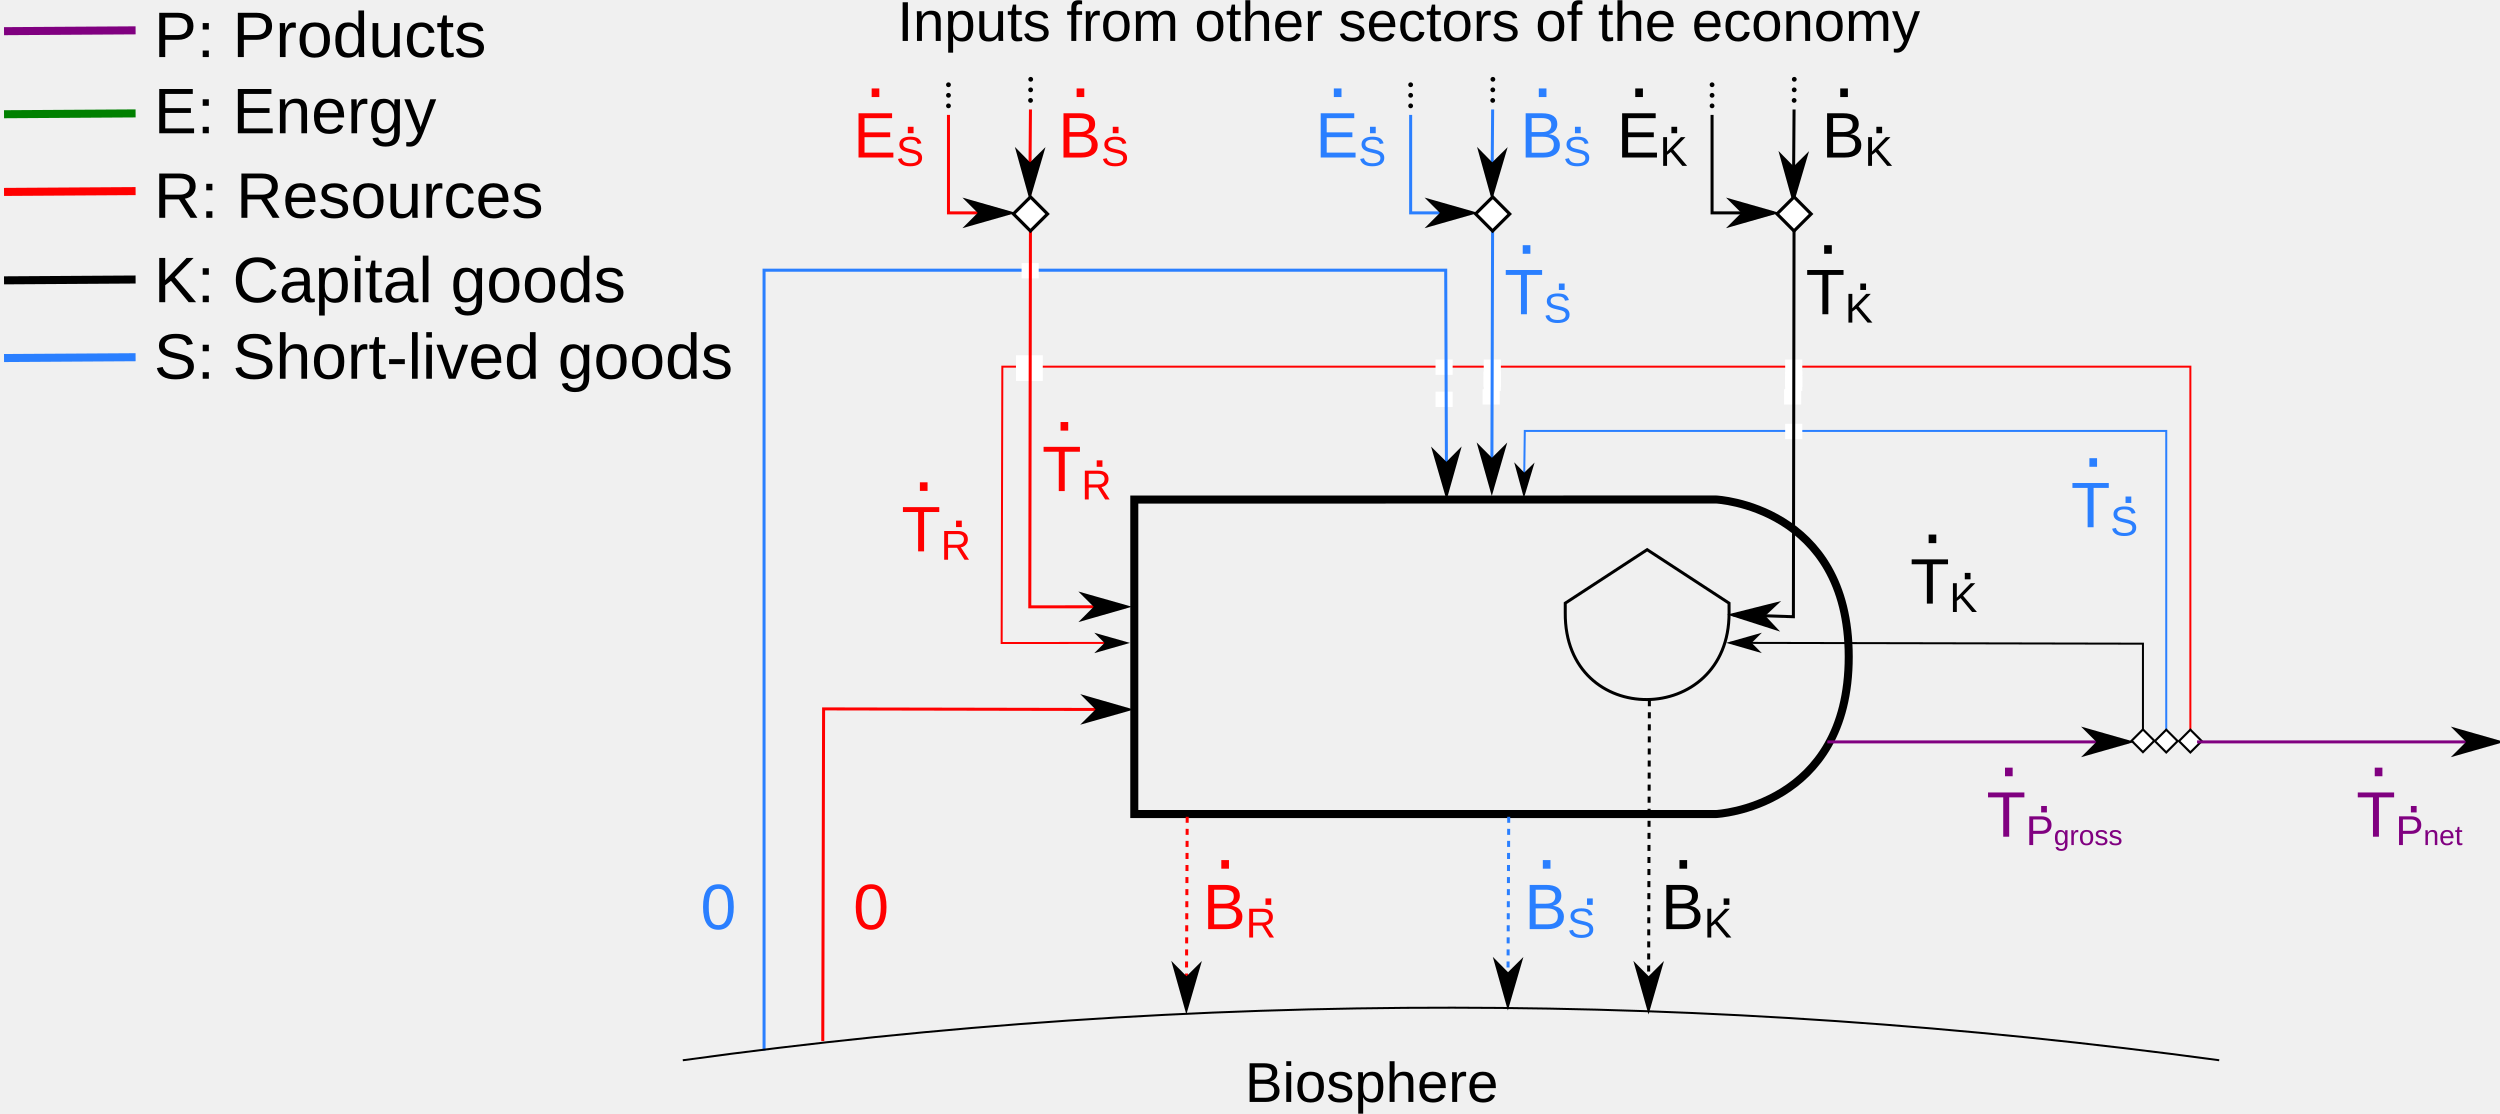
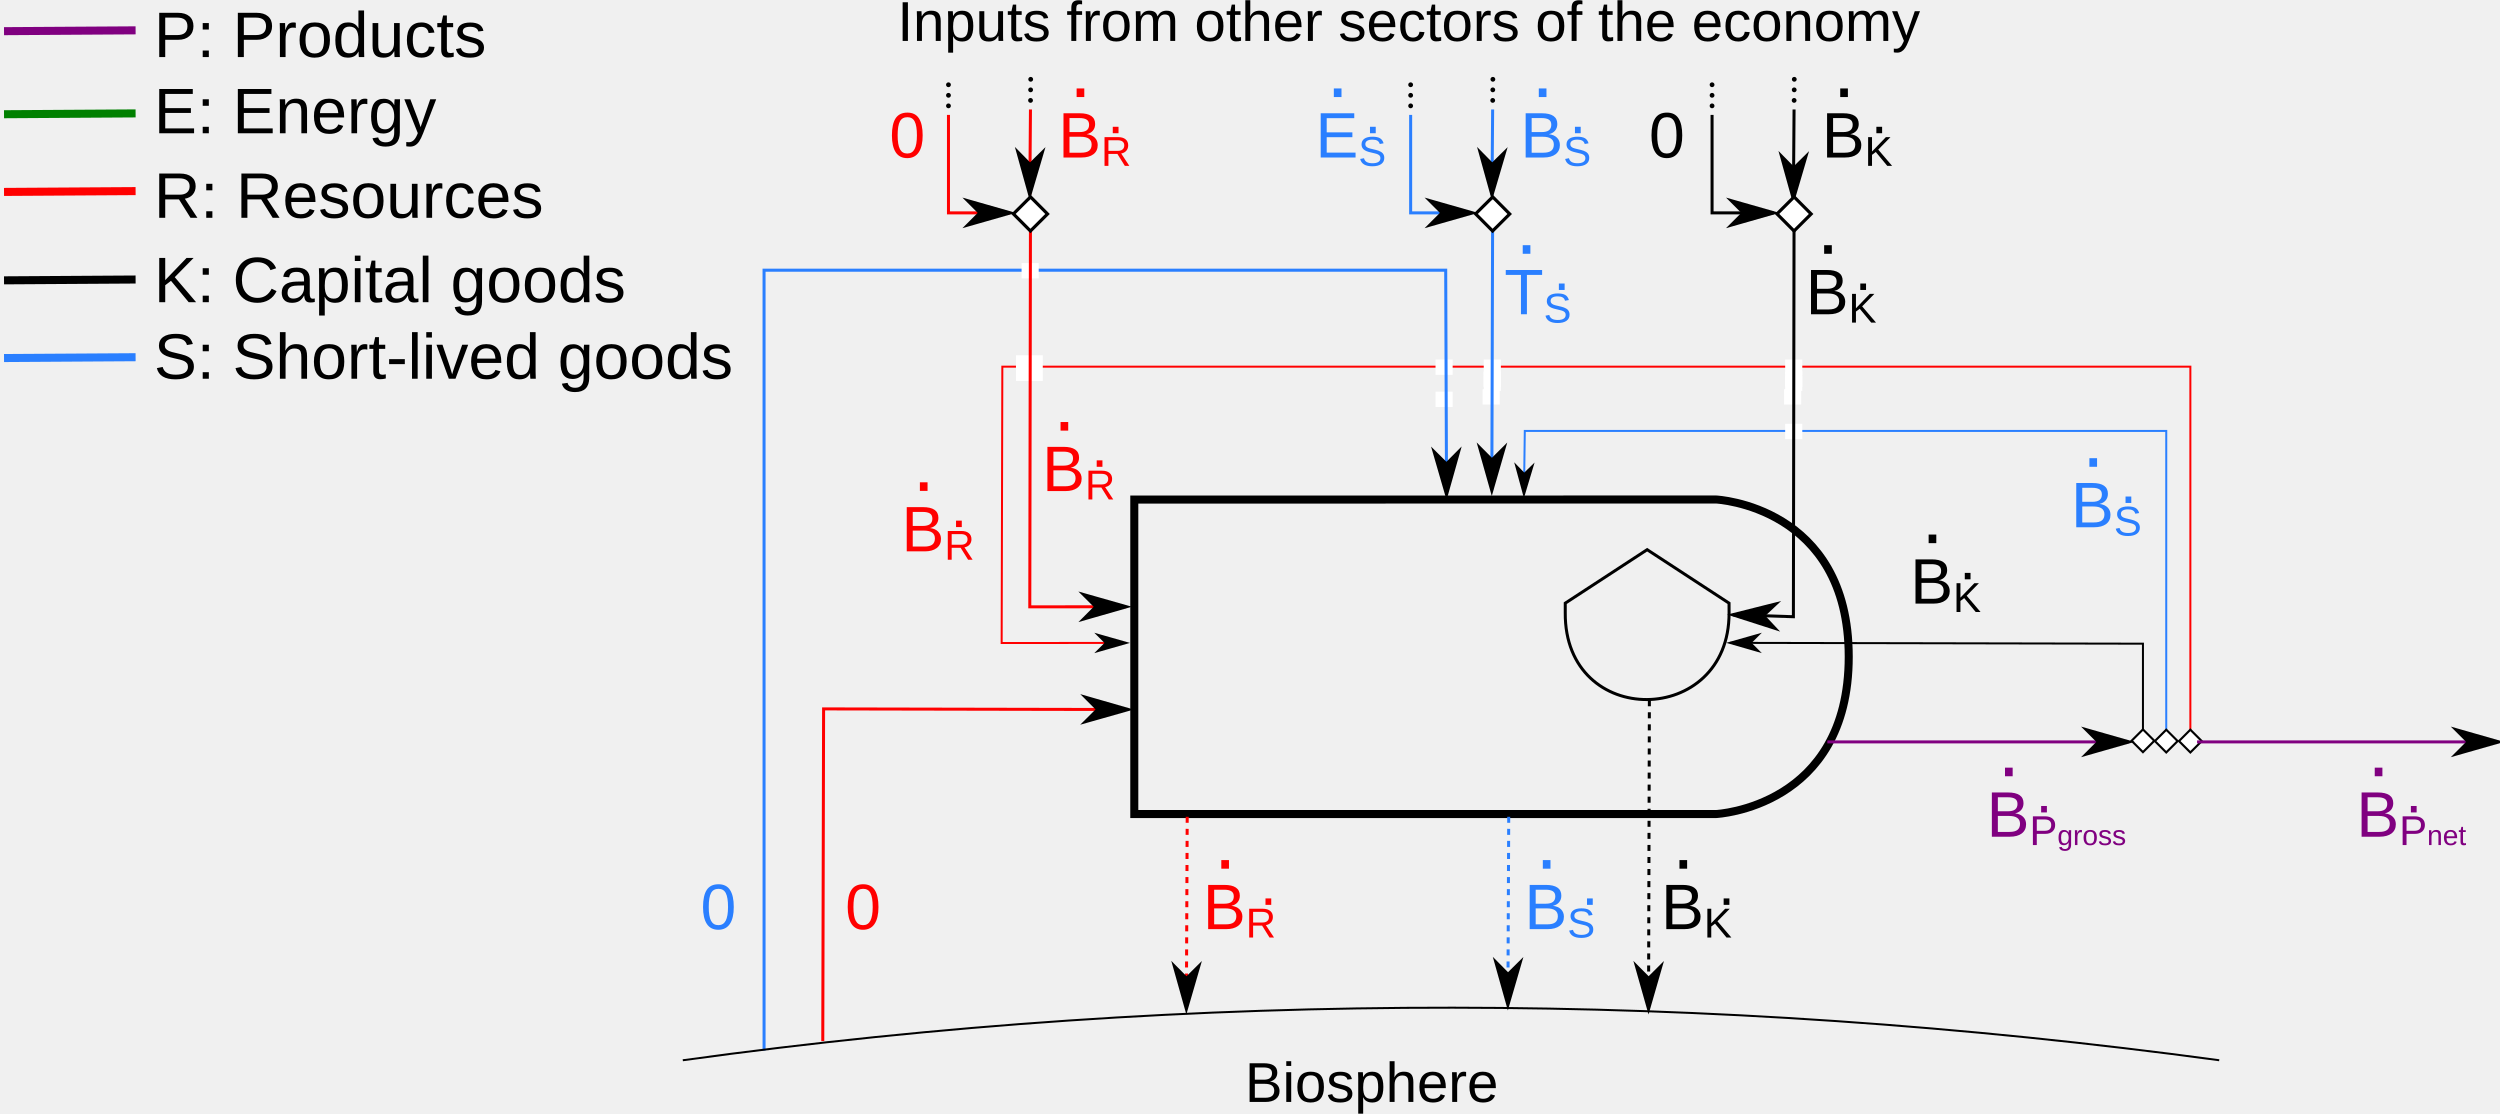
<svg xmlns="http://www.w3.org/2000/svg" width="1244.111" height="553.949" id="svg2" version="1.1">
  <defs id="defs4">
    <marker style="overflow:visible" id="InfiniteLineEnd" refX="0" refY="0" orient="auto">
      <g id="g4287">
        <circle id="circle4289" r="0.8" cy="0" cx="3" />
        <circle id="circle4291" r="0.8" cy="0" cx="6.5" />
        <circle id="circle4293" r="0.8" cy="0" cx="10" />
      </g>
    </marker>
    <marker orient="auto" refY="0" refX="0" id="Arrow2Mend" style="overflow:visible">
      <path id="path3888" style="font-size:12px;fill-rule:evenodd;stroke-width:0.625;stroke-linejoin:round" d="M 8.719,4.034 -2.207,0.016 8.719,-4.002 c -1.745,2.372 -1.735,5.617 -6e-7,8.035 z" transform="scale(-0.6,-0.6)" />
    </marker>
    <marker orient="auto" refY="0" refX="0" id="EmptyDiamondL" style="overflow:visible">
      <path id="path3968" d="M 0,-7.071 -7.071,0 0,7.071 7.071,0 0,-7.071 z" style="fill:#ffffff;fill-rule:evenodd;stroke:#000000;stroke-width:1pt;marker-start:none" transform="scale(0.8,0.8)" />
    </marker>
    <marker style="overflow:visible" id="InfiniteLineStart" refX="0" refY="0" orient="auto">
      <g id="g4034" transform="translate(-13,0)">
        <circle d="M 3.8,0 C 3.8,0.442 3.442,0.8 3,0.8 2.558,0.8 2.2,0.442 2.2,0 c 0,-0.442 0.358,-0.8 0.8,-0.8 0.442,0 0.8,0.358 0.8,0.8 z" id="circle4036" r="0.8" cy="0" cx="3" />
        <circle d="M 7.3,0 C 7.3,0.442 6.942,0.8 6.5,0.8 6.058,0.8 5.7,0.442 5.7,0 c 0,-0.442 0.358,-0.8 0.8,-0.8 0.442,0 0.8,0.358 0.8,0.8 z" id="circle4038" r="0.8" cy="0" cx="6.5" />
        <circle d="M 10.8,0 C 10.8,0.442 10.442,0.8 10,0.8 9.558,0.8 9.2,0.442 9.2,0 c 0,-0.442 0.358,-0.8 0.8,-0.8 0.442,0 0.8,0.358 0.8,0.8 z" id="circle4040" r="0.8" cy="0" cx="10" />
      </g>
    </marker>
    <marker orient="auto" refY="0" refX="0" id="Arrow1Lend" style="overflow:visible">
      <path id="path3792" d="M 0,0 5,-5 -12.5,0 5,5 0,0 z" style="fill-rule:evenodd;stroke:#000000;stroke-width:1pt;marker-start:none" transform="matrix(-0.8,0,0,-0.8,-10,0)" />
    </marker>
    <marker orient="auto" refY="0" refX="0" id="Arrow1Lstart-0" style="overflow:visible">
      <path id="path4143-5" d="M 0,0 5,-5 -12.5,0 5,5 0,0 z" style="fill-rule:evenodd;stroke:#000000;stroke-width:1pt;marker-start:none" transform="matrix(0.8,0,0,0.8,10,0)" />
    </marker>
    <marker orient="auto" refY="0" refX="0" id="Arrow1Lend-7" style="overflow:visible">
      <path id="path4132-0" d="M 0,0 5,-5 -12.5,0 5,5 0,0 z" style="fill-rule:evenodd;stroke:#000000;stroke-width:1pt;marker-start:none" transform="matrix(-0.8,0,0,-0.8,-10,0)" />
    </marker>
    <marker style="overflow:visible" id="InfiniteLineStart-0" refX="0" refY="0" orient="auto">
      <g id="g4065-5" transform="translate(-13,0)">
        <circle d="M 3.8,0 C 3.8,0.442 3.442,0.8 3,0.8 2.558,0.8 2.2,0.442 2.2,0 c 0,-0.442 0.358,-0.8 0.8,-0.8 0.442,0 0.8,0.358 0.8,0.8 z" id="circle4067-6" r="0.8" cy="0" cx="3" />
        <circle d="M 7.3,0 C 7.3,0.442 6.942,0.8 6.5,0.8 6.058,0.8 5.7,0.442 5.7,0 c 0,-0.442 0.358,-0.8 0.8,-0.8 0.442,0 0.8,0.358 0.8,0.8 z" id="circle4069-78" r="0.8" cy="0" cx="6.5" />
        <circle d="M 10.8,0 C 10.8,0.442 10.442,0.8 10,0.8 9.558,0.8 9.2,0.442 9.2,0 c 0,-0.442 0.358,-0.8 0.8,-0.8 0.442,0 0.8,0.358 0.8,0.8 z" id="circle4071-06" r="0.8" cy="0" cx="10" />
      </g>
    </marker>
    <marker orient="auto" refY="0" refX="0" id="EmptyDiamondL-1" style="overflow:visible">
      <path id="path4169" d="M 0,-7.071 -7.071,0 0,7.071 7.071,0 0,-7.071 z" style="fill:#ffffff;fill-rule:evenodd;stroke:#000000;stroke-width:1pt;marker-start:none" transform="scale(0.8,0.8)" />
    </marker>
    <marker orient="auto" refY="0" refX="0" id="Arrow1Lstart-7" style="overflow:visible">
      <path id="path4143-9" d="M 0,0 5,-5 -12.5,0 5,5 0,0 z" style="fill-rule:evenodd;stroke:#000000;stroke-width:1pt;marker-start:none" transform="matrix(0.8,0,0,0.8,10,0)" />
    </marker>
    <marker orient="auto" refY="0" refX="0" id="Arrow1Lend-0" style="overflow:visible">
      <path id="path4132-2" d="M 0,0 5,-5 -12.5,0 5,5 0,0 z" style="fill-rule:evenodd;stroke:#000000;stroke-width:1pt;marker-start:none" transform="matrix(-0.8,0,0,-0.8,-10,0)" />
    </marker>
    <marker style="overflow:visible" id="InfiniteLineStart-3" refX="0" refY="0" orient="auto">
      <g id="g4065-9" transform="translate(-13,0)">
        <circle d="M 3.8,0 C 3.8,0.442 3.442,0.8 3,0.8 2.558,0.8 2.2,0.442 2.2,0 c 0,-0.442 0.358,-0.8 0.8,-0.8 0.442,0 0.8,0.358 0.8,0.8 z" id="circle4067-9" r="0.8" cy="0" cx="3" />
        <circle d="M 7.3,0 C 7.3,0.442 6.942,0.8 6.5,0.8 6.058,0.8 5.7,0.442 5.7,0 c 0,-0.442 0.358,-0.8 0.8,-0.8 0.442,0 0.8,0.358 0.8,0.8 z" id="circle4069-7" r="0.8" cy="0" cx="6.5" />
        <circle d="M 10.8,0 C 10.8,0.442 10.442,0.8 10,0.8 9.558,0.8 9.2,0.442 9.2,0 c 0,-0.442 0.358,-0.8 0.8,-0.8 0.442,0 0.8,0.358 0.8,0.8 z" id="circle4071-0" r="0.8" cy="0" cx="10" />
      </g>
    </marker>
    <marker orient="auto" refY="0" refX="0" id="InfiniteLineStart-7" style="overflow:visible">
      <g transform="translate(-13,0)" id="g4065">
        <circle cx="3" cy="0" r="0.8" id="circle4067" d="M 3.8,0 C 3.8,0.442 3.442,0.8 3,0.8 2.558,0.8 2.2,0.442 2.2,0 c 0,-0.442 0.358,-0.8 0.8,-0.8 0.442,0 0.8,0.358 0.8,0.8 z" />
        <circle cx="6.5" cy="0" r="0.8" id="circle4069" d="M 7.3,0 C 7.3,0.442 6.942,0.8 6.5,0.8 6.058,0.8 5.7,0.442 5.7,0 c 0,-0.442 0.358,-0.8 0.8,-0.8 0.442,0 0.8,0.358 0.8,0.8 z" />
        <circle cx="10" cy="0" r="0.8" id="circle4071" d="M 10.8,0 C 10.8,0.442 10.442,0.8 10,0.8 9.558,0.8 9.2,0.442 9.2,0 c 0,-0.442 0.358,-0.8 0.8,-0.8 0.442,0 0.8,0.358 0.8,0.8 z" />
      </g>
    </marker>
    <marker style="overflow:visible" id="Arrow1Lend-2" refX="0" refY="0" orient="auto">
      <path transform="matrix(-0.8,0,0,-0.8,-10,0)" style="fill-rule:evenodd;stroke:#000000;stroke-width:1pt;marker-start:none" d="M 0,0 5,-5 -12.5,0 5,5 0,0 z" id="path4132" />
    </marker>
    <marker style="overflow:visible" id="Arrow1Lstart" refX="0" refY="0" orient="auto">
      <path transform="matrix(0.8,0,0,0.8,10,0)" style="fill-rule:evenodd;stroke:#000000;stroke-width:1pt;marker-start:none" d="M 0,0 5,-5 -12.5,0 5,5 0,0 z" id="path4143" />
    </marker>
  </defs>
  <g id="layer1" transform="translate(833.1399,-154.8821)">
    <text xml:space="preserve" style="font-size:32px;font-style:normal;font-variant:normal;font-weight:bold;font-stretch:expanded;text-align:start;line-height:125%;letter-spacing:0px;word-spacing:0px;text-anchor:start;fill:#000000;fill-opacity:1;stroke:none;font-family:Engravers MT;-inkscape-font-specification:Engravers MT Bold Expanded" x="292.258" y="107.663" id="text6668" transform="translate(-121.7803,643.7631)">
      <tspan id="tspan6670" x="292.258" y="107.663" />
    </text>
    <path id="path4734" d="m -831.14,170.394 65.479,-0.414" style="fill:none;stroke:#800080;stroke-width:4;stroke-linecap:butt;stroke-linejoin:miter;stroke-opacity:1;marker-start:none;marker-end:none" />
    <path style="fill:none;stroke:#000000;stroke-width:4;stroke-linecap:butt;stroke-linejoin:miter;stroke-opacity:1;marker-start:none;marker-end:none" d="m -831.14,294.394 65.479,-0.414" id="path4736" />
    <path style="fill:none;stroke:#008000;stroke-width:4;stroke-linecap:butt;stroke-linejoin:miter;stroke-opacity:1;marker-start:none;marker-end:none" d="m -831.14,211.728 65.479,-0.414" id="path4738" />
    <path id="path4740" d="m -831.14,333.061 65.479,-0.414" style="fill:none;stroke:#2a7fff;stroke-width:4;stroke-linecap:butt;stroke-linejoin:miter;stroke-opacity:1;marker-start:none;marker-end:none" />
    <text xml:space="preserve" style="font-size:32px;font-style:normal;font-variant:normal;font-weight:normal;font-stretch:normal;text-align:start;line-height:125%;letter-spacing:0px;word-spacing:0px;text-anchor:start;fill:#000000;fill-opacity:1;stroke:none;font-family:Arial;-inkscape-font-specification:Arial" x="-756.526" y="183.267" id="text5894">
      <tspan id="tspan5896" x="-756.526" y="183.267">P: Products</tspan>
    </text>
    <text id="text5898" y="221.202" x="-756.526" style="font-size:32px;font-style:normal;font-variant:normal;font-weight:normal;font-stretch:normal;text-align:start;line-height:125%;letter-spacing:0px;word-spacing:0px;text-anchor:start;fill:#000000;fill-opacity:1;stroke:none;font-family:Arial;-inkscape-font-specification:Arial" xml:space="preserve">
      <tspan y="221.202" x="-756.526" id="tspan5900">E: Energy</tspan>
    </text>
    <text xml:space="preserve" style="font-size:32px;font-style:normal;font-variant:normal;font-weight:normal;font-stretch:normal;text-align:start;line-height:125%;letter-spacing:0px;word-spacing:0px;text-anchor:start;fill:#000000;fill-opacity:1;stroke:none;font-family:Arial;-inkscape-font-specification:Arial" x="-756.526" y="343.357" id="text5902">
      <tspan id="tspan5904" x="-756.526" y="343.357">S: Short-lived goods</tspan>
    </text>
    <text id="text5906" y="305.267" x="-756.526" style="font-size:32px;font-style:normal;font-variant:normal;font-weight:normal;font-stretch:normal;text-align:start;line-height:125%;letter-spacing:0px;word-spacing:0px;text-anchor:start;fill:#000000;fill-opacity:1;stroke:none;font-family:Arial;-inkscape-font-specification:Arial" xml:space="preserve">
      <tspan y="305.267" x="-756.526" id="tspan5908">K: Capital goods</tspan>
    </text>
    <path id="path6782" d="m -268.666,403.498 0,156.485 289.541,0 c 0,0 66,-3.206 66,-78.265 0,-75.059 -66,-78.265 -66,-78.265 z" style="fill:none;stroke:#000000;stroke-width:4;stroke-linecap:butt;stroke-linejoin:miter;stroke-opacity:1" />
    <path style="fill:none;stroke:#000000;stroke-width:1.5;stroke-linecap:butt;stroke-linejoin:miter;stroke-opacity:1" d="m 27.306,455.046 -40.754,-26.62 -40.754,26.62 0,4.778 c -0.431,58.107 81.709,57.06 81.531,0 z" id="path6784" />
    <path id="path6786" d="m -423.691,672.966 0.409,-165.304 151.459,0.31" style="fill:none;stroke:#ff0000;stroke-width:1.5;stroke-linecap:butt;stroke-linejoin:miter;stroke-opacity:1;marker-start:none;marker-end:url(#Arrow1Lend)" />
    <path id="path6796" d="m -242.335,561.347 -0.414,95.479" style="fill:none;stroke:#ff0000;stroke-width:1.5;stroke-linecap:butt;stroke-linejoin:miter;stroke-miterlimit:4;stroke-opacity:1;stroke-dasharray:3, 3;stroke-dashoffset:0;marker-start:none;marker-end:url(#Arrow1Lend)" />
    <path style="fill:none;stroke:#000000;stroke-width:1.5;stroke-linecap:butt;stroke-linejoin:miter;stroke-miterlimit:4;stroke-opacity:1;stroke-dasharray:3, 3;stroke-dashoffset:0;marker-start:none;marker-end:url(#Arrow1Lend)" d="m -12.335,503.347 -0.414,153.479" id="path6806" />
    <path style="fill:none;stroke:#2a7fff;stroke-width:1px;stroke-linecap:butt;stroke-linejoin:miter;stroke-opacity:1;marker-start:url(#EmptyDiamondL);marker-end:url(#Arrow1Lend)" d="m 244.88,523.677 0.005,-154.33 -319.219,0 -0.414,31.479" id="path6820" />
    <path style="fill:none;stroke:#000000;stroke-width:1px;stroke-linecap:butt;stroke-linejoin:miter;stroke-opacity:1;marker-start:url(#EmptyDiamondL);marker-end:url(#Arrow1Lend)" d="m 233.286,523.531 0,-48.325 -205.479,-0.414" id="path6822" />
    <path id="path6824" d="m 76.221,524.076 150,0.009" style="fill:none;stroke:#800080;stroke-width:1.5;stroke-linecap:butt;stroke-linejoin:miter;stroke-opacity:1;marker-end:url(#Arrow1Lend)" />
    <rect y="365.793" x="55.239" height="7.626" width="8.523" id="rect6828" style="fill:#ffffff;fill-opacity:1;stroke:none" />
    <rect style="fill:#ffffff;fill-opacity:1;stroke:none" id="rect6830" width="8.523" height="7.626" x="54.683" y="348.572" />
    <rect style="fill:#ffffff;fill-opacity:1;stroke:none" id="rect6832" width="8.523" height="7.626" x="55.239" y="339.793" />
    <rect y="341.793" x="55.239" height="7.626" width="8.523" id="rect6834" style="fill:#ffffff;fill-opacity:1;stroke:none" />
    <rect y="339.793" x="-94.761" height="7.626" width="8.523" id="rect6836" style="fill:#ffffff;fill-opacity:1;stroke:none" />
    <rect style="fill:#ffffff;fill-opacity:1;stroke:none" id="rect6838" width="8.523" height="7.626" x="-94.761" y="341.793" />
    <path id="path6848" d="m -82.335,561.347 -0.414,93.479" style="fill:none;stroke:#2a7fff;stroke-width:1.5;stroke-linecap:butt;stroke-linejoin:miter;stroke-miterlimit:4;stroke-opacity:1;stroke-dasharray:3, 3;stroke-dashoffset:0;marker-start:none;marker-end:url(#Arrow1Lend)" />
    <path style="fill:none;stroke:#ff0000;stroke-width:1px;stroke-linecap:butt;stroke-linejoin:miter;stroke-opacity:1;marker-start:url(#EmptyDiamondL);marker-end:url(#Arrow1Lend)" d="m 256.88,523.677 0.005,-186.33 -591.219,0 -0.338,137.528 61.924,-0.049" id="path6850" />
    <rect style="fill:#ffffff;fill-opacity:1;stroke:none" id="rect6852" width="13.338" height="12.782" x="-327.548" y="331.666" />
    <rect y="333.793" x="55.239" height="7.626" width="8.523" id="rect6854" style="fill:#ffffff;fill-opacity:1;stroke:none" />
    <rect y="348.572" x="-95.317" height="7.626" width="8.523" id="rect6860" style="fill:#ffffff;fill-opacity:1;stroke:none" />
    <rect y="339.793" x="-94.761" height="7.626" width="8.523" id="rect6862" style="fill:#ffffff;fill-opacity:1;stroke:none" />
    <rect style="fill:#ffffff;fill-opacity:1;stroke:none" id="rect6866" width="8.523" height="7.626" x="-94.761" y="333.793" />
    <path style="fill:none;stroke:#2a7fff;stroke-width:1.5;stroke-linecap:butt;stroke-linejoin:miter;stroke-opacity:1;marker-start:url(#EmptyDiamondL-1);marker-end:url(#Arrow1Lend)" d="m -90.334,261.347 -0.414,137.479" id="path9595" />
    <path id="path9819" d="m 59.666,209.347 -0.333,44.443" style="fill:none;stroke:#000000;stroke-width:1.5;stroke-linecap:butt;stroke-linejoin:miter;stroke-opacity:1;marker-start:url(#InfiniteLineStart-7);marker-end:url(#Arrow1Lend)" />
    <rect y="333.793" x="-118.761" height="7.626" width="8.523" id="rect4711" style="fill:#ffffff;fill-opacity:1;stroke:none" />
    <rect style="fill:#ffffff;fill-opacity:1;stroke:none" id="rect4713" width="8.523" height="7.626" x="-118.761" y="349.793" />
    <path id="path4703" d="m -452.907,677.677 -0.005,-388.33 339.219,0 0.414,111.479" style="fill:none;stroke:#2a7fff;stroke-width:1.5;stroke-linecap:butt;stroke-linejoin:miter;stroke-opacity:1;marker-start:none;marker-end:url(#Arrow1Lend)" />
    <rect y="285.793" x="-324.761" height="7.626" width="8.523" id="rect4717" style="fill:#ffffff;fill-opacity:1;stroke:none" />
    <path style="fill:none;stroke:#ff0000;stroke-width:1.5;stroke-linecap:butt;stroke-linejoin:miter;stroke-opacity:1;marker-start:url(#EmptyDiamondL-1);marker-end:url(#Arrow1Lend)" d="m -320.334,261.347 -0.338,195.528 47.924,-0.049" id="path9583" />
    <text id="text4961" y="703.267" x="-131.094" style="font-size:28px;font-style:normal;font-variant:normal;font-weight:normal;font-stretch:normal;text-align:start;line-height:125%;letter-spacing:0px;word-spacing:0px;text-anchor:start;fill:#000000;fill-opacity:1;stroke:none;font-family:Arial;-inkscape-font-specification:Arial" xml:space="preserve">
      <tspan y="703.267" x="-131.094" id="tspan4963" style="text-align:center;text-anchor:middle">Biosphere</tspan>
    </text>
    <text id="text4965" y="175.267" x="-386.526" style="font-size:28px;font-style:normal;font-variant:normal;font-weight:normal;font-stretch:normal;text-align:start;line-height:125%;letter-spacing:0px;word-spacing:0px;text-anchor:start;fill:#000000;fill-opacity:1;stroke:none;font-family:Arial;-inkscape-font-specification:Arial" xml:space="preserve">
      <tspan y="175.267" x="-386.526" id="tspan4967">Inputs from other sectors of the economy</tspan>
    </text>
    <path style="fill:none;stroke:#000000;stroke-width:1px;stroke-linecap:butt;stroke-linejoin:miter;stroke-opacity:1" d="m 341.788,527.876 c 256.212,-35.344 510.705,-34.403 764.592,0" id="path3079" transform="translate(-835.1399,154.6341)" />
    <text id="text3075" y="399.267" x="-314.526" style="font-size:32px;font-style:normal;font-variant:normal;font-weight:normal;font-stretch:normal;text-align:start;line-height:125%;letter-spacing:0px;word-spacing:0px;text-anchor:start;fill:#ff0000;fill-opacity:1;stroke:none;font-family:Arial;-inkscape-font-specification:Arial" xml:space="preserve">
-       <tspan y="399.267" x="-314.526" id="tspan3077">T<tspan style="font-size:65.001%;baseline-shift:sub;fill:#ff0000" id="tspan3079">R</tspan>
+       <tspan y="399.267" x="-314.526" id="tspan3077">B<tspan style="font-size:65.001%;baseline-shift:sub;fill:#ff0000" id="tspan3079">R</tspan>
      </tspan>
    </text>
    <text id="text3087" y="311.267" x="-84.526" style="font-size:32px;font-style:normal;font-variant:normal;font-weight:normal;font-stretch:normal;text-align:start;line-height:125%;letter-spacing:0px;word-spacing:0px;text-anchor:start;fill:#2a7fff;fill-opacity:1;stroke:none;font-family:Arial;-inkscape-font-specification:Arial" xml:space="preserve">
      <tspan y="311.267" x="-84.526" id="tspan3089">T<tspan style="font-size:65.001%;baseline-shift:sub;fill:#2a7fff" id="tspan3091">S</tspan>
      </tspan>
    </text>
    <text xml:space="preserve" style="font-size:32px;font-style:normal;font-variant:normal;font-weight:normal;font-stretch:normal;text-align:start;line-height:125%;letter-spacing:0px;word-spacing:0px;text-anchor:start;fill:#000000;fill-opacity:1;stroke:none;font-family:Arial;-inkscape-font-specification:Arial" x="65.474" y="311.267" id="text3093">
-       <tspan id="tspan3095" x="65.474" y="311.267">T<tspan id="tspan3097" style="font-size:65.001%;baseline-shift:sub">K</tspan>
+       <tspan id="tspan3095" x="65.474" y="311.267">B<tspan id="tspan3097" style="font-size:65.001%;baseline-shift:sub">K</tspan>
      </tspan>
    </text>
    <text xml:space="preserve" style="font-size:40px;font-style:normal;font-variant:normal;font-weight:normal;font-stretch:normal;text-align:start;line-height:125%;letter-spacing:0px;word-spacing:0px;text-anchor:start;fill:#ff0000;fill-opacity:1;stroke:none;font-family:Arial;-inkscape-font-specification:Arial" x="-309.02" y="369.179" id="text3088">
      <tspan id="tspan3090" x="-309.02" y="369.179">.</tspan>
    </text>
    <text xml:space="preserve" style="font-size:40px;font-style:normal;font-variant:normal;font-weight:normal;font-stretch:normal;text-align:start;line-height:125%;letter-spacing:0px;word-spacing:0px;text-anchor:start;fill:#2a7fff;fill-opacity:1;stroke:none;font-family:Arial;-inkscape-font-specification:Arial" x="-79.02" y="281.179" id="text3096">
      <tspan id="tspan3098" x="-79.02" y="281.179">.</tspan>
    </text>
    <text id="text3100" y="281.179" x="70.98" style="font-size:40px;font-style:normal;font-variant:normal;font-weight:normal;font-stretch:normal;text-align:start;line-height:125%;letter-spacing:0px;word-spacing:0px;text-anchor:start;fill:#000000;fill-opacity:1;stroke:none;font-family:Arial;-inkscape-font-specification:Arial" xml:space="preserve">
      <tspan y="281.179" x="70.98" id="tspan3102">.</tspan>
    </text>
    <text id="text3095" y="571.267" x="155.474" style="font-size:32px;font-style:normal;font-variant:normal;font-weight:normal;font-stretch:normal;text-align:start;line-height:125%;letter-spacing:0px;word-spacing:0px;text-anchor:start;fill:#800080;fill-opacity:1;stroke:none;font-family:Arial;-inkscape-font-specification:Arial" xml:space="preserve">
-       <tspan y="571.267" x="155.474" id="tspan3099">T<tspan style="font-size:65.001%;baseline-shift:sub;fill:#800080" id="tspan3101">P<tspan style="font-size:14px" id="tspan3183">gross</tspan>
+       <tspan y="571.267" x="155.474" id="tspan3099">B<tspan style="font-size:65.001%;baseline-shift:sub;fill:#800080" id="tspan3101">P<tspan style="font-size:14px" id="tspan3183">gross</tspan>
        </tspan>
      </tspan>
    </text>
    <text xml:space="preserve" style="font-size:40px;font-style:normal;font-variant:normal;font-weight:normal;font-stretch:normal;text-align:start;line-height:125%;letter-spacing:0px;word-spacing:0px;text-anchor:start;fill:#800080;fill-opacity:1;stroke:none;font-family:Arial;-inkscape-font-specification:Arial" x="160.98" y="541.179" id="text3103">
      <tspan id="tspan3105" x="160.98" y="541.179">.</tspan>
    </text>
    <text xml:space="preserve" style="font-size:32px;font-style:normal;font-variant:normal;font-weight:normal;font-stretch:normal;text-align:start;line-height:125%;letter-spacing:0px;word-spacing:0px;text-anchor:start;fill:#ff0000;fill-opacity:1;stroke:none;font-family:Arial;-inkscape-font-specification:Arial" x="-234.526" y="617.267" id="text3107">
      <tspan id="tspan3109" x="-234.526" y="617.267">B<tspan id="tspan3111" style="font-size:65.001%;baseline-shift:sub;fill:#ff0000">R</tspan>
      </tspan>
    </text>
    <text xml:space="preserve" style="font-size:32px;font-style:normal;font-variant:normal;font-weight:normal;font-stretch:normal;text-align:start;line-height:125%;letter-spacing:0px;word-spacing:0px;text-anchor:start;fill:#2a7fff;fill-opacity:1;stroke:none;font-family:Arial;-inkscape-font-specification:Arial" x="-74.526" y="617.267" id="text3113">
      <tspan id="tspan3115" x="-74.526" y="617.267">B<tspan id="tspan3117" style="font-size:65.001%;baseline-shift:sub;fill:#2a7fff">S</tspan>
      </tspan>
    </text>
    <text id="text3119" y="617.267" x="-6.526" style="font-size:32px;font-style:normal;font-variant:normal;font-weight:normal;font-stretch:normal;text-align:start;line-height:125%;letter-spacing:0px;word-spacing:0px;text-anchor:start;fill:#000000;fill-opacity:1;stroke:none;font-family:Arial;-inkscape-font-specification:Arial" xml:space="preserve">
      <tspan y="617.267" x="-6.526" id="tspan3121">B<tspan style="font-size:65.001%;baseline-shift:sub" id="tspan3123">K</tspan>
      </tspan>
    </text>
    <text id="text3125" y="587.179" x="-229.02" style="font-size:40px;font-style:normal;font-variant:normal;font-weight:normal;font-stretch:normal;text-align:start;line-height:125%;letter-spacing:0px;word-spacing:0px;text-anchor:start;fill:#ff0000;fill-opacity:1;stroke:none;font-family:Arial;-inkscape-font-specification:Arial" xml:space="preserve">
      <tspan y="587.179" x="-229.02" id="tspan3127">.</tspan>
    </text>
    <text id="text3129" y="587.179" x="-69.02" style="font-size:40px;font-style:normal;font-variant:normal;font-weight:normal;font-stretch:normal;text-align:start;line-height:125%;letter-spacing:0px;word-spacing:0px;text-anchor:start;fill:#2a7fff;fill-opacity:1;stroke:none;font-family:Arial;-inkscape-font-specification:Arial" xml:space="preserve">
      <tspan y="587.179" x="-69.02" id="tspan3131">.</tspan>
    </text>
    <text xml:space="preserve" style="font-size:40px;font-style:normal;font-variant:normal;font-weight:normal;font-stretch:normal;text-align:start;line-height:125%;letter-spacing:0px;word-spacing:0px;text-anchor:start;fill:#000000;fill-opacity:1;stroke:none;font-family:Arial;-inkscape-font-specification:Arial" x="-1.02" y="587.179" id="text3133">
      <tspan id="tspan3135" x="-1.02" y="587.179">.</tspan>
    </text>
    <text id="text3105" y="387.179" x="-290.109" style="font-size:29.971px;font-style:normal;font-variant:normal;font-weight:normal;font-stretch:normal;text-align:start;line-height:125%;letter-spacing:0px;word-spacing:0px;text-anchor:start;fill:#ff0000;fill-opacity:1;stroke:none;font-family:Arial;-inkscape-font-specification:Arial" xml:space="preserve">
      <tspan y="387.179" x="-290.109" id="tspan3107">.</tspan>
    </text>
    <text xml:space="preserve" style="font-size:29.971px;font-style:normal;font-variant:normal;font-weight:normal;font-stretch:normal;text-align:start;line-height:125%;letter-spacing:0px;word-spacing:0px;text-anchor:start;fill:#2a7fff;fill-opacity:1;stroke:none;font-family:Arial;-inkscape-font-specification:Arial" x="-60.109" y="299.179" id="text3109">
      <tspan id="tspan3112" x="-60.109" y="299.179">.</tspan>
    </text>
    <text id="text3114" y="299.179" x="89.891" style="font-size:29.971px;font-style:normal;font-variant:normal;font-weight:normal;font-stretch:normal;text-align:start;line-height:125%;letter-spacing:0px;word-spacing:0px;text-anchor:start;fill:#000000;fill-opacity:1;stroke:none;font-family:Arial;-inkscape-font-specification:Arial" xml:space="preserve">
      <tspan y="299.179" x="89.891" id="tspan3116">.</tspan>
    </text>
    <text xml:space="preserve" style="font-size:29.971px;font-style:normal;font-variant:normal;font-weight:normal;font-stretch:normal;text-align:start;line-height:125%;letter-spacing:0px;word-spacing:0px;text-anchor:start;fill:#800080;fill-opacity:1;stroke:none;font-family:Arial;-inkscape-font-specification:Arial" x="179.891" y="559.179" id="text3118">
      <tspan id="tspan3120" x="179.891" y="559.179">.</tspan>
    </text>
    <text xml:space="preserve" style="font-size:29.971px;font-style:normal;font-variant:normal;font-weight:normal;font-stretch:normal;text-align:start;line-height:125%;letter-spacing:0px;word-spacing:0px;text-anchor:start;fill:#000000;fill-opacity:1;stroke:none;font-family:Arial;-inkscape-font-specification:Arial" x="21.891" y="605.179" id="text3122">
      <tspan id="tspan3124" x="21.891" y="605.179">.</tspan>
    </text>
    <text id="text3126" y="605.179" x="-46.109" style="font-size:29.971px;font-style:normal;font-variant:normal;font-weight:normal;font-stretch:normal;text-align:start;line-height:125%;letter-spacing:0px;word-spacing:0px;text-anchor:start;fill:#2a7fff;fill-opacity:1;stroke:none;font-family:Arial;-inkscape-font-specification:Arial" xml:space="preserve">
      <tspan y="605.179" x="-46.109" id="tspan3128">.</tspan>
    </text>
    <text xml:space="preserve" style="font-size:29.971px;font-style:normal;font-variant:normal;font-weight:normal;font-stretch:normal;text-align:start;line-height:125%;letter-spacing:0px;word-spacing:0px;text-anchor:start;fill:#ff0000;fill-opacity:1;stroke:none;font-family:Arial;-inkscape-font-specification:Arial" x="-206.109" y="605.179" id="text3130">
      <tspan id="tspan3132" x="-206.109" y="605.179">.</tspan>
    </text>
    <text xml:space="preserve" style="font-size:32px;font-style:normal;font-variant:normal;font-weight:normal;font-stretch:normal;text-align:start;line-height:125%;letter-spacing:0px;word-spacing:0px;text-anchor:start;fill:#ff0000;fill-opacity:1;stroke:none;font-family:Arial;-inkscape-font-specification:Arial" x="-384.526" y="429.267" id="text3134">
-       <tspan id="tspan3136" x="-384.526" y="429.267">T<tspan id="tspan3138" style="font-size:65.001%;baseline-shift:sub;fill:#ff0000">R</tspan>
+       <tspan id="tspan3136" x="-384.526" y="429.267">B<tspan id="tspan3138" style="font-size:65.001%;baseline-shift:sub;fill:#ff0000">R</tspan>
      </tspan>
    </text>
    <text id="text3140" y="399.179" x="-379.02" style="font-size:40px;font-style:normal;font-variant:normal;font-weight:normal;font-stretch:normal;text-align:start;line-height:125%;letter-spacing:0px;word-spacing:0px;text-anchor:start;fill:#ff0000;fill-opacity:1;stroke:none;font-family:Arial;-inkscape-font-specification:Arial" xml:space="preserve">
      <tspan y="399.179" x="-379.02" id="tspan3142">.</tspan>
    </text>
    <text xml:space="preserve" style="font-size:29.971px;font-style:normal;font-variant:normal;font-weight:normal;font-stretch:normal;text-align:start;line-height:125%;letter-spacing:0px;word-spacing:0px;text-anchor:start;fill:#ff0000;fill-opacity:1;stroke:none;font-family:Arial;-inkscape-font-specification:Arial" x="-360.109" y="417.179" id="text3144">
      <tspan id="tspan3146" x="-360.109" y="417.179">.</tspan>
    </text>
-     <text id="text3148" y="617.267" x="-408.526" style="font-size:32px;font-style:normal;font-variant:normal;font-weight:normal;font-stretch:normal;text-align:start;line-height:125%;letter-spacing:0px;word-spacing:0px;text-anchor:start;fill:#ff0000;fill-opacity:1;stroke:none;font-family:Arial;-inkscape-font-specification:Arial" xml:space="preserve">
-       <tspan y="617.267" x="-408.526" id="tspan3150">0</tspan>
+     <text id="text3148" y="617.267" x="-412.526" style="font-size:32px;font-style:normal;font-variant:normal;font-weight:normal;font-stretch:normal;text-align:start;line-height:125%;letter-spacing:0px;word-spacing:0px;text-anchor:start;fill:#ff0000;fill-opacity:1;stroke:none;font-family:Arial;-inkscape-font-specification:Arial" xml:space="preserve">
+       <tspan y="617.267" x="-412.526" id="tspan3150">0</tspan>
    </text>
    <text xml:space="preserve" style="font-size:32px;font-style:normal;font-variant:normal;font-weight:normal;font-stretch:normal;text-align:start;line-height:125%;letter-spacing:0px;word-spacing:0px;text-anchor:start;fill:#2a7fff;fill-opacity:1;stroke:none;font-family:Arial;-inkscape-font-specification:Arial" x="-484.526" y="617.267" id="text3162">
-       <tspan id="tspan3164" x="-484.526" y="617.267">0</tspan>
+       <tspan id="tspan3164" x="-484.526" y="617.267">0<tspan id="tspan3166" style="font-size:65.001%;baseline-shift:sub;fill:#2a7fff" />
+       </tspan>
    </text>
    <text id="text3176" y="417.267" x="197.474" style="font-size:32px;font-style:normal;font-variant:normal;font-weight:normal;font-stretch:normal;text-align:start;line-height:125%;letter-spacing:0px;word-spacing:0px;text-anchor:start;fill:#2a7fff;fill-opacity:1;stroke:none;font-family:Arial;-inkscape-font-specification:Arial" xml:space="preserve">
-       <tspan y="417.267" x="197.474" id="tspan3178">T<tspan style="font-size:65.001%;baseline-shift:sub;fill:#2a7fff" id="tspan3180">S</tspan>
+       <tspan y="417.267" x="197.474" id="tspan3178">B<tspan style="font-size:65.001%;baseline-shift:sub;fill:#2a7fff" id="tspan3180">S</tspan>
      </tspan>
    </text>
    <text xml:space="preserve" style="font-size:40px;font-style:normal;font-variant:normal;font-weight:normal;font-stretch:normal;text-align:start;line-height:125%;letter-spacing:0px;word-spacing:0px;text-anchor:start;fill:#2a7fff;fill-opacity:1;stroke:none;font-family:Arial;-inkscape-font-specification:Arial" x="202.98" y="387.179" id="text3182">
      <tspan id="tspan3184" x="202.98" y="387.179">.</tspan>
    </text>
    <text xml:space="preserve" style="font-size:29.971px;font-style:normal;font-variant:normal;font-weight:normal;font-stretch:normal;text-align:start;line-height:125%;letter-spacing:0px;word-spacing:0px;text-anchor:start;fill:#2a7fff;fill-opacity:1;stroke:none;font-family:Arial;-inkscape-font-specification:Arial" x="221.891" y="405.179" id="text3186">
      <tspan id="tspan3188" x="221.891" y="405.179">.</tspan>
    </text>
    <text id="text3190" y="455.267" x="117.474" style="font-size:32px;font-style:normal;font-variant:normal;font-weight:normal;font-stretch:normal;text-align:start;line-height:125%;letter-spacing:0px;word-spacing:0px;text-anchor:start;fill:#000000;fill-opacity:1;stroke:none;font-family:Arial;-inkscape-font-specification:Arial" xml:space="preserve">
-       <tspan y="455.267" x="117.474" id="tspan3192">T<tspan style="font-size:65.001%;baseline-shift:sub" id="tspan3194">K</tspan>
+       <tspan y="455.267" x="117.474" id="tspan3192">B<tspan style="font-size:65.001%;baseline-shift:sub" id="tspan3194">K</tspan>
      </tspan>
    </text>
    <text xml:space="preserve" style="font-size:40px;font-style:normal;font-variant:normal;font-weight:normal;font-stretch:normal;text-align:start;line-height:125%;letter-spacing:0px;word-spacing:0px;text-anchor:start;fill:#000000;fill-opacity:1;stroke:none;font-family:Arial;-inkscape-font-specification:Arial" x="122.98" y="425.179" id="text3196">
      <tspan id="tspan3198" x="122.98" y="425.179">.</tspan>
    </text>
    <text xml:space="preserve" style="font-size:29.971px;font-style:normal;font-variant:normal;font-weight:normal;font-stretch:normal;text-align:start;line-height:125%;letter-spacing:0px;word-spacing:0px;text-anchor:start;fill:#000000;fill-opacity:1;stroke:none;font-family:Arial;-inkscape-font-specification:Arial" x="141.891" y="443.179" id="text3200">
      <tspan id="tspan3202" x="141.891" y="443.179">.</tspan>
    </text>
    <path id="path3158" d="m 49.539,260.821 -30.678,0 0,-48.759" style="fill:none;stroke:#000000;stroke-width:1.5;stroke-linecap:butt;stroke-linejoin:miter;stroke-opacity:1;marker-start:url(#Arrow1Lstart);marker-end:url(#InfiniteLineEnd)" />
    <path style="fill:none;stroke:#800080;stroke-width:1.5;stroke-linecap:butt;stroke-linejoin:miter;stroke-opacity:1;marker-end:url(#Arrow1Lend)" d="m 260.221,524.076 150,0.009" id="path3161" />
    <text xml:space="preserve" style="font-size:32px;font-style:normal;font-variant:normal;font-weight:normal;font-stretch:normal;text-align:start;line-height:125%;letter-spacing:0px;word-spacing:0px;text-anchor:start;fill:#800080;fill-opacity:1;stroke:none;font-family:Arial;-inkscape-font-specification:Arial" x="339.474" y="571.267" id="text3163">
-       <tspan id="tspan3165" x="339.474" y="571.267">T<tspan id="tspan3167" style="font-size:65.001%;baseline-shift:sub;fill:#800080">P<tspan style="font-size:14px" id="tspan3185">net</tspan>
+       <tspan id="tspan3165" x="339.474" y="571.267">B<tspan id="tspan3167" style="font-size:65.001%;baseline-shift:sub;fill:#800080">P<tspan style="font-size:14px" id="tspan3185">net</tspan>
        </tspan>
      </tspan>
    </text>
    <text id="text3169" y="541.179" x="344.98" style="font-size:40px;font-style:normal;font-variant:normal;font-weight:normal;font-stretch:normal;text-align:start;line-height:125%;letter-spacing:0px;word-spacing:0px;text-anchor:start;fill:#800080;fill-opacity:1;stroke:none;font-family:Arial;-inkscape-font-specification:Arial" xml:space="preserve">
      <tspan y="541.179" x="344.98" id="tspan3171">.</tspan>
    </text>
    <text id="text3173" y="559.179" x="363.891" style="font-size:29.971px;font-style:normal;font-variant:normal;font-weight:normal;font-stretch:normal;text-align:start;line-height:125%;letter-spacing:0px;word-spacing:0px;text-anchor:start;fill:#800080;fill-opacity:1;stroke:none;font-family:Arial;-inkscape-font-specification:Arial" xml:space="preserve">
      <tspan y="559.179" x="363.891" id="tspan3175">.</tspan>
    </text>
    <path style="fill:none;stroke:#ff0000;stroke-width:4;stroke-linecap:butt;stroke-linejoin:miter;stroke-opacity:1;marker-start:none;marker-end:none" d="m -831.14,250.394 65.479,-0.414" id="path3177" />
    <text id="text3179" y="263.267" x="-756.526" style="font-size:32px;font-style:normal;font-variant:normal;font-weight:normal;font-stretch:normal;text-align:start;line-height:125%;letter-spacing:0px;word-spacing:0px;text-anchor:start;fill:#000000;fill-opacity:1;stroke:none;font-family:Arial;-inkscape-font-specification:Arial" xml:space="preserve">
      <tspan y="263.267" x="-756.526" id="tspan3181">R: Resources</tspan>
    </text>
    <path style="fill:none;stroke:#000000;stroke-width:1.5;stroke-linecap:butt;stroke-linejoin:miter;stroke-opacity:1;marker-start:url(#EmptyDiamondL-1);marker-end:url(#Arrow1Lend)" d="M 59.666,261.347 59.333,461.79 29.252,460.826" id="path4784" />
    <text id="text5011" y="233.267" x="73.474" style="font-size:32px;font-style:normal;font-variant:normal;font-weight:normal;font-stretch:normal;text-align:start;line-height:125%;letter-spacing:0px;word-spacing:0px;text-anchor:start;fill:#000000;fill-opacity:1;stroke:none;font-family:Arial;-inkscape-font-specification:Arial" xml:space="preserve">
      <tspan y="233.267" x="73.474" id="tspan5013">B<tspan style="font-size:65.001%;baseline-shift:sub" id="tspan5015">K</tspan>
      </tspan>
    </text>
    <text xml:space="preserve" style="font-size:40px;font-style:normal;font-variant:normal;font-weight:normal;font-stretch:normal;text-align:start;line-height:125%;letter-spacing:0px;word-spacing:0px;text-anchor:start;fill:#000000;fill-opacity:1;stroke:none;font-family:Arial;-inkscape-font-specification:Arial" x="78.98" y="203.179" id="text5017">
      <tspan id="tspan5019" x="78.98" y="203.179">.</tspan>
    </text>
    <text xml:space="preserve" style="font-size:29.971px;font-style:normal;font-variant:normal;font-weight:normal;font-stretch:normal;text-align:start;line-height:125%;letter-spacing:0px;word-spacing:0px;text-anchor:start;fill:#000000;fill-opacity:1;stroke:none;font-family:Arial;-inkscape-font-specification:Arial" x="97.891" y="221.179" id="text5021">
      <tspan id="tspan5023" x="97.891" y="221.179">.</tspan>
    </text>
-     <text xml:space="preserve" style="font-size:32px;font-style:normal;font-variant:normal;font-weight:normal;font-stretch:normal;text-align:start;line-height:125%;letter-spacing:0px;word-spacing:0px;text-anchor:start;fill:#000000;fill-opacity:1;stroke:none;font-family:Arial;-inkscape-font-specification:Arial" x="-28.526" y="233.267" id="text5025">
-       <tspan id="tspan5027" x="-28.526" y="233.267">E<tspan id="tspan5029" style="font-size:65.001%;baseline-shift:sub">K</tspan>
-       </tspan>
-     </text>
-     <text id="text5031" y="203.179" x="-23.02" style="font-size:40px;font-style:normal;font-variant:normal;font-weight:normal;font-stretch:normal;text-align:start;line-height:125%;letter-spacing:0px;word-spacing:0px;text-anchor:start;fill:#000000;fill-opacity:1;stroke:none;font-family:Arial;-inkscape-font-specification:Arial" xml:space="preserve">
-       <tspan y="203.179" x="-23.02" id="tspan5033">.</tspan>
-     </text>
-     <text id="text5035" y="221.179" x="-4.109" style="font-size:29.971px;font-style:normal;font-variant:normal;font-weight:normal;font-stretch:normal;text-align:start;line-height:125%;letter-spacing:0px;word-spacing:0px;text-anchor:start;fill:#000000;fill-opacity:1;stroke:none;font-family:Arial;-inkscape-font-specification:Arial" xml:space="preserve">
-       <tspan y="221.179" x="-4.109" id="tspan5037">.</tspan>
+     <text xml:space="preserve" style="font-size:32px;font-style:normal;font-variant:normal;font-weight:normal;font-stretch:normal;text-align:start;line-height:125%;letter-spacing:0px;word-spacing:0px;text-anchor:start;fill:#000000;fill-opacity:1;stroke:none;font-family:Arial;-inkscape-font-specification:Arial" x="-12.526" y="233.267" id="text5025">
+       <tspan id="tspan5027" x="-12.526" y="233.267">0<tspan id="tspan5029" style="font-size:65.001%;baseline-shift:sub" />
+       </tspan>
    </text>
    <path style="fill:#2a7fff;stroke:#2a7fff;stroke-width:1.5;stroke-linecap:butt;stroke-linejoin:miter;stroke-opacity:1;marker-start:url(#InfiniteLineStart-7);marker-end:url(#Arrow1Lend)" d="m -90.334,209.347 -0.333,42.443" id="path5039" />
    <path style="fill:none;stroke:#2a7fff;stroke-width:1.5;stroke-linecap:butt;stroke-linejoin:miter;stroke-opacity:1;marker-start:url(#Arrow1Lstart);marker-end:url(#InfiniteLineEnd)" d="m -100.461,260.821 -30.678,0 0,-48.759" id="path5041" />
    <text xml:space="preserve" style="font-size:32px;font-style:normal;font-variant:normal;font-weight:normal;font-stretch:normal;text-align:start;line-height:125%;letter-spacing:0px;word-spacing:0px;text-anchor:start;fill:#2a7fff;fill-opacity:1;stroke:none;font-family:Arial;-inkscape-font-specification:Arial" x="-76.526" y="233.267" id="text5043">
      <tspan id="tspan5045" x="-76.526" y="233.267">B<tspan id="tspan5047" style="font-size:65.001%;baseline-shift:sub;fill:#2a7fff">S</tspan>
      </tspan>
    </text>
    <text id="text5049" y="203.179" x="-71.02" style="font-size:40px;font-style:normal;font-variant:normal;font-weight:normal;font-stretch:normal;text-align:start;line-height:125%;letter-spacing:0px;word-spacing:0px;text-anchor:start;fill:#2a7fff;fill-opacity:1;stroke:none;font-family:Arial;-inkscape-font-specification:Arial" xml:space="preserve">
      <tspan y="203.179" x="-71.02" id="tspan5051">.</tspan>
    </text>
    <text id="text5053" y="221.179" x="-52.109" style="font-size:29.971px;font-style:normal;font-variant:normal;font-weight:normal;font-stretch:normal;text-align:start;line-height:125%;letter-spacing:0px;word-spacing:0px;text-anchor:start;fill:#2a7fff;fill-opacity:1;stroke:none;font-family:Arial;-inkscape-font-specification:Arial" xml:space="preserve">
      <tspan y="221.179" x="-52.109" id="tspan5055">.</tspan>
    </text>
    <text id="text5057" y="233.267" x="-178.526" style="font-size:32px;font-style:normal;font-variant:normal;font-weight:normal;font-stretch:normal;text-align:start;line-height:125%;letter-spacing:0px;word-spacing:0px;text-anchor:start;fill:#2a7fff;fill-opacity:1;stroke:none;font-family:Arial;-inkscape-font-specification:Arial" xml:space="preserve">
      <tspan y="233.267" x="-178.526" id="tspan5059">E<tspan style="font-size:65.001%;baseline-shift:sub;fill:#2a7fff" id="tspan5061">S</tspan>
      </tspan>
    </text>
    <text xml:space="preserve" style="font-size:40px;font-style:normal;font-variant:normal;font-weight:normal;font-stretch:normal;text-align:start;line-height:125%;letter-spacing:0px;word-spacing:0px;text-anchor:start;fill:#2a7fff;fill-opacity:1;stroke:none;font-family:Arial;-inkscape-font-specification:Arial" x="-173.02" y="203.179" id="text5063">
      <tspan id="tspan5065" x="-173.02" y="203.179">.</tspan>
    </text>
    <text xml:space="preserve" style="font-size:29.971px;font-style:normal;font-variant:normal;font-weight:normal;font-stretch:normal;text-align:start;line-height:125%;letter-spacing:0px;word-spacing:0px;text-anchor:start;fill:#2a7fff;fill-opacity:1;stroke:none;font-family:Arial;-inkscape-font-specification:Arial" x="-154.109" y="221.179" id="text5067">
      <tspan id="tspan5069" x="-154.109" y="221.179">.</tspan>
    </text>
    <path id="path5296" d="m -320.334,209.347 -0.333,42.443" style="fill:none;stroke:#ff0000;stroke-width:1.5;stroke-linecap:butt;stroke-linejoin:miter;stroke-opacity:1;marker-start:url(#InfiniteLineStart-7);marker-end:url(#Arrow1Lend)" />
    <path id="path5298" d="m -330.461,260.821 -30.678,0 0,-48.759" style="fill:none;stroke:#ff0000;stroke-width:1.5;stroke-linecap:butt;stroke-linejoin:miter;stroke-opacity:1;marker-start:url(#Arrow1Lstart);marker-end:url(#InfiniteLineEnd)" />
    <text id="text5300" y="233.267" x="-306.526" style="font-size:32px;font-style:normal;font-variant:normal;font-weight:normal;font-stretch:normal;text-align:start;line-height:125%;letter-spacing:0px;word-spacing:0px;text-anchor:start;fill:#ff0000;fill-opacity:1;stroke:none;font-family:Arial;-inkscape-font-specification:Arial" xml:space="preserve">
-       <tspan y="233.267" x="-306.526" id="tspan5302">B<tspan style="font-size:65.001%;baseline-shift:sub;fill:#ff0000" id="tspan5304">S</tspan>
+       <tspan y="233.267" x="-306.526" id="tspan5302">B<tspan style="font-size:65.001%;baseline-shift:sub;fill:#ff0000" id="tspan5304">R</tspan>
      </tspan>
    </text>
    <text xml:space="preserve" style="font-size:40px;font-style:normal;font-variant:normal;font-weight:normal;font-stretch:normal;text-align:start;line-height:125%;letter-spacing:0px;word-spacing:0px;text-anchor:start;fill:#ff0000;fill-opacity:1;stroke:none;font-family:Arial;-inkscape-font-specification:Arial" x="-301.02" y="203.179" id="text5306">
      <tspan id="tspan5308" x="-301.02" y="203.179">.</tspan>
    </text>
    <text xml:space="preserve" style="font-size:29.971px;font-style:normal;font-variant:normal;font-weight:normal;font-stretch:normal;text-align:start;line-height:125%;letter-spacing:0px;word-spacing:0px;text-anchor:start;fill:#ff0000;fill-opacity:1;stroke:none;font-family:Arial;-inkscape-font-specification:Arial" x="-282.109" y="221.179" id="text5310">
      <tspan id="tspan5312" x="-282.109" y="221.179">.</tspan>
    </text>
-     <text xml:space="preserve" style="font-size:32px;font-style:normal;font-variant:normal;font-weight:normal;font-stretch:normal;text-align:start;line-height:125%;letter-spacing:0px;word-spacing:0px;text-anchor:start;fill:#ff0000;fill-opacity:1;stroke:none;font-family:Arial;-inkscape-font-specification:Arial" x="-408.526" y="233.267" id="text5314">
-       <tspan id="tspan5316" x="-408.526" y="233.267">E<tspan id="tspan5318" style="font-size:65.001%;baseline-shift:sub;fill:#ff0000">S</tspan>
-       </tspan>
-     </text>
-     <text id="text5320" y="203.179" x="-403.02" style="font-size:40px;font-style:normal;font-variant:normal;font-weight:normal;font-stretch:normal;text-align:start;line-height:125%;letter-spacing:0px;word-spacing:0px;text-anchor:start;fill:#ff0000;fill-opacity:1;stroke:none;font-family:Arial;-inkscape-font-specification:Arial" xml:space="preserve">
-       <tspan y="203.179" x="-403.02" id="tspan5322">.</tspan>
-     </text>
-     <text id="text5324" y="221.179" x="-384.109" style="font-size:29.971px;font-style:normal;font-variant:normal;font-weight:normal;font-stretch:normal;text-align:start;line-height:125%;letter-spacing:0px;word-spacing:0px;text-anchor:start;fill:#ff0000;fill-opacity:1;stroke:none;font-family:Arial;-inkscape-font-specification:Arial" xml:space="preserve">
-       <tspan y="221.179" x="-384.109" id="tspan5326">.</tspan>
+     <text xml:space="preserve" style="font-size:32px;font-style:normal;font-variant:normal;font-weight:normal;font-stretch:normal;text-align:start;line-height:125%;letter-spacing:0px;word-spacing:0px;text-anchor:start;fill:#ff0000;fill-opacity:1;stroke:none;font-family:Arial;-inkscape-font-specification:Arial" x="-390.526" y="233.267" id="text5314">
+       <tspan id="tspan5316" x="-390.526" y="233.267">0<tspan id="tspan5318" style="font-size:65.001%;baseline-shift:sub;fill:#ff0000" />
+       </tspan>
    </text>
  </g>
</svg>
